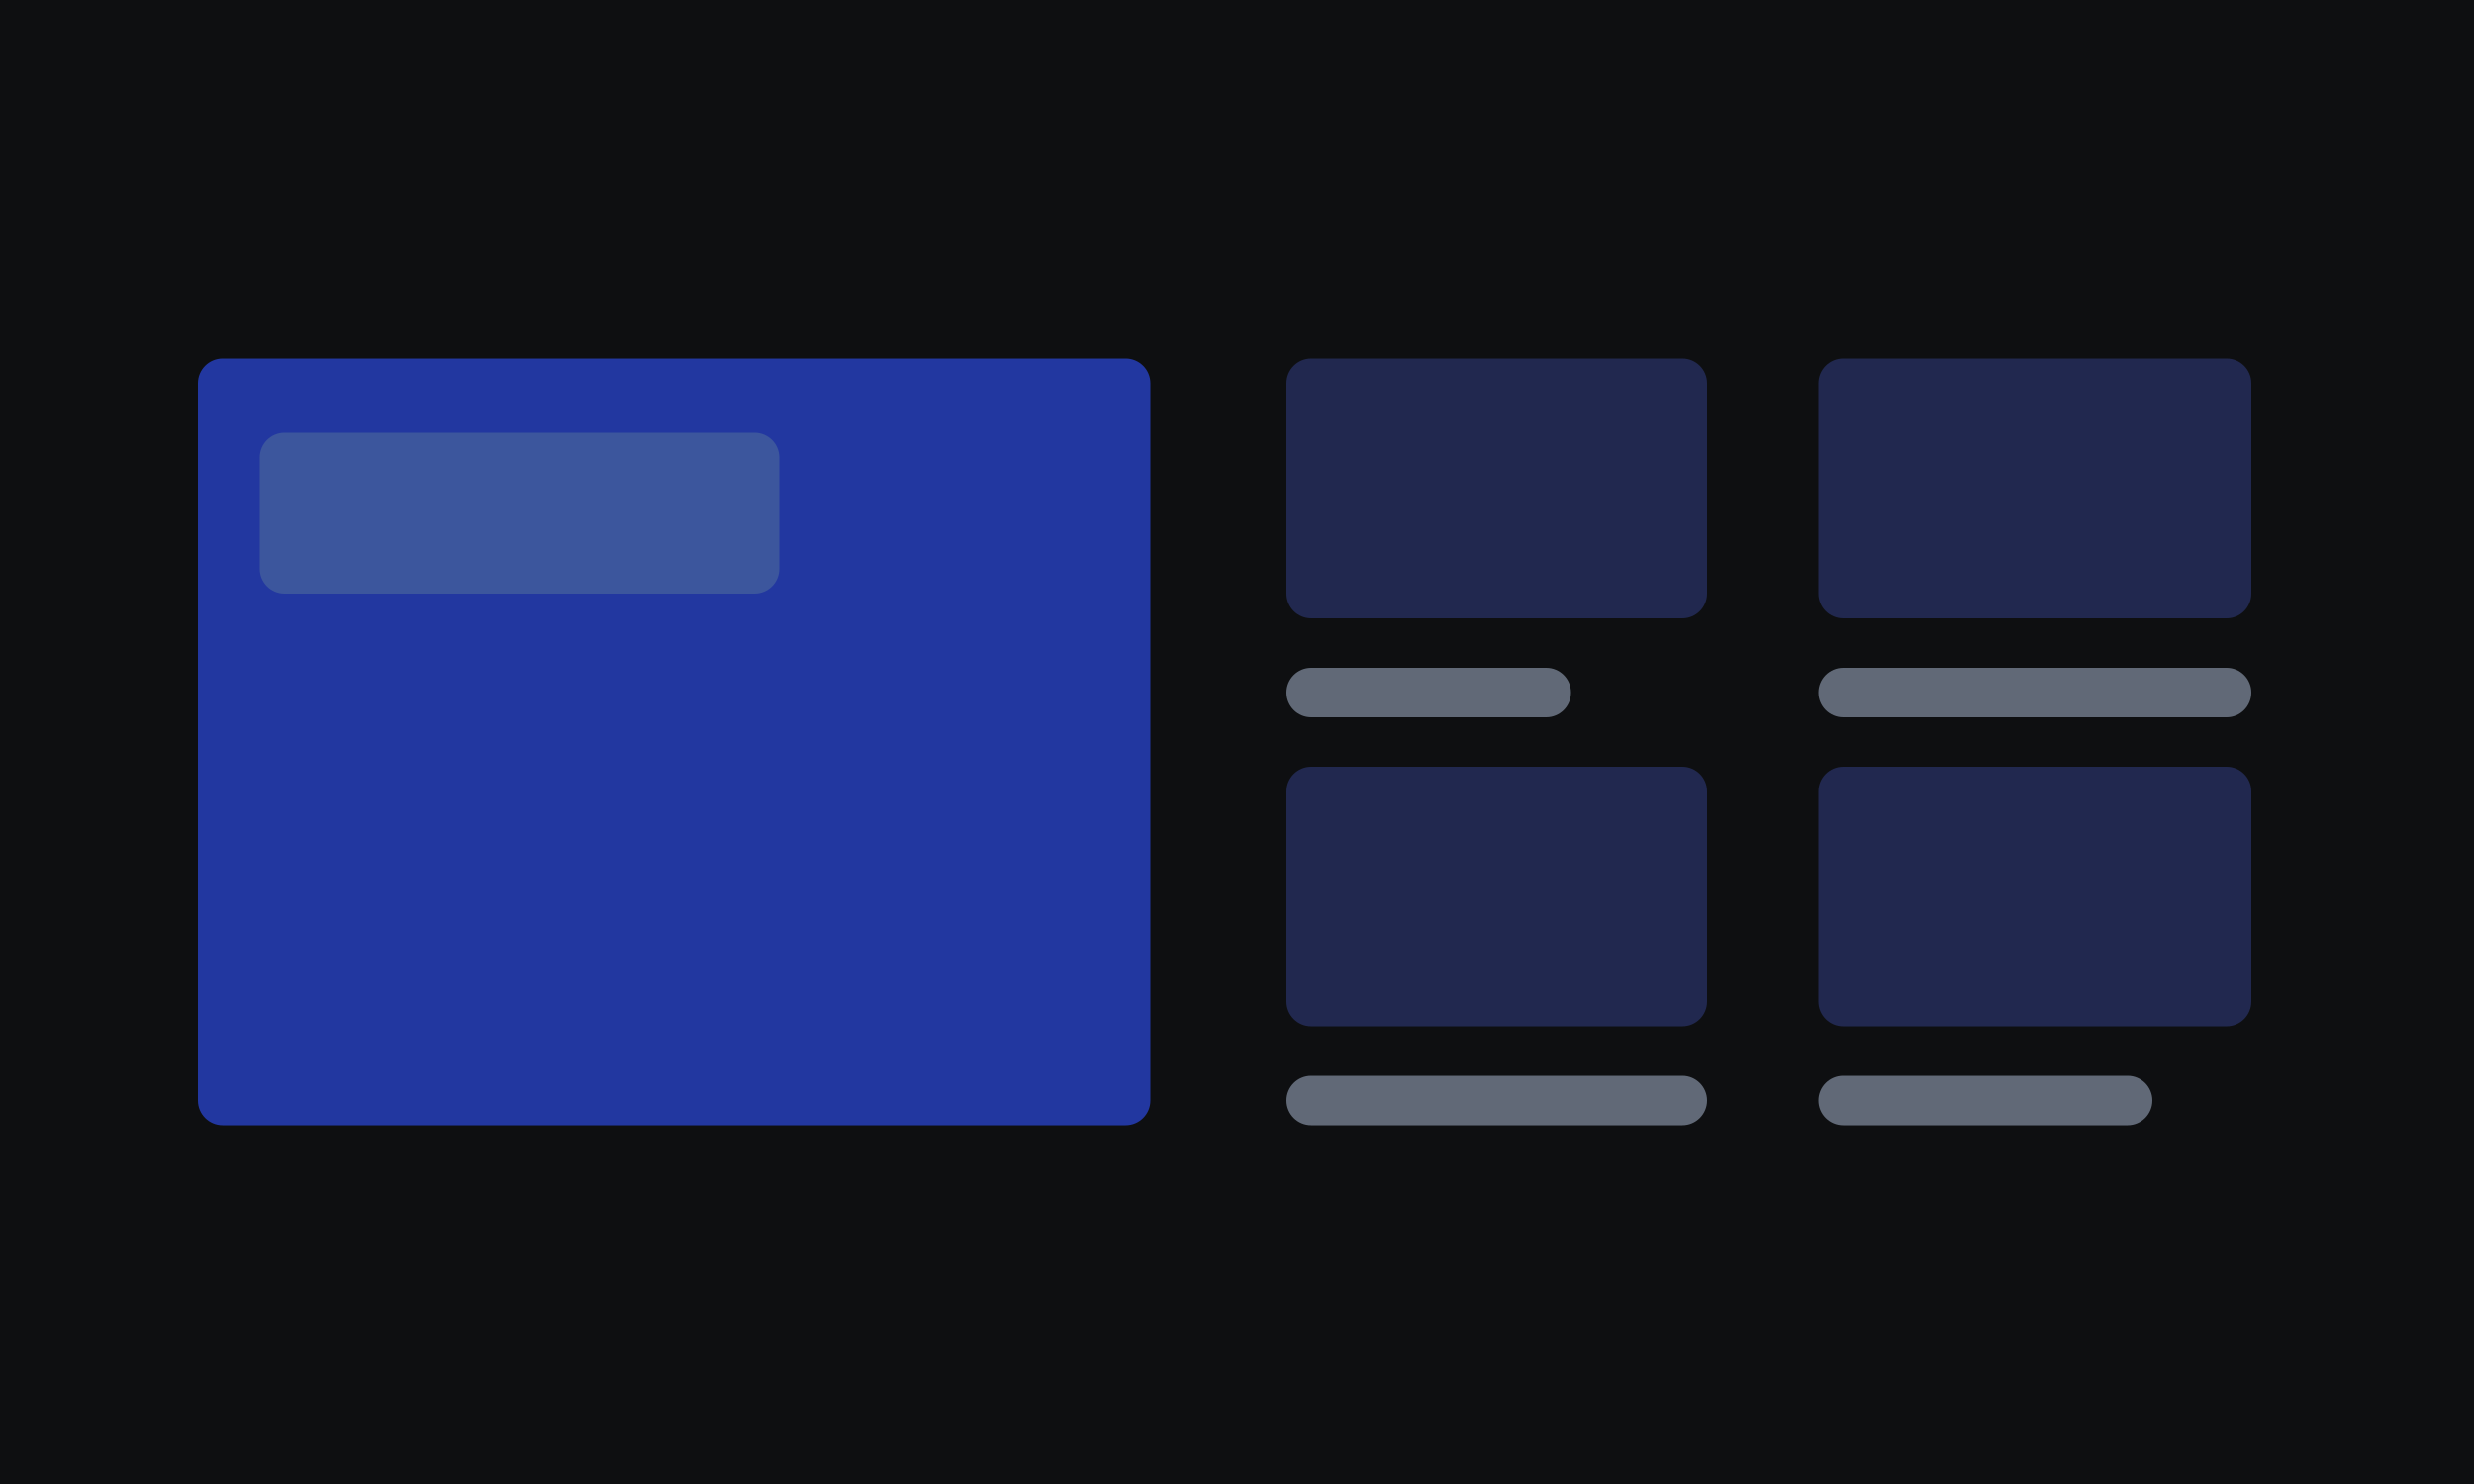
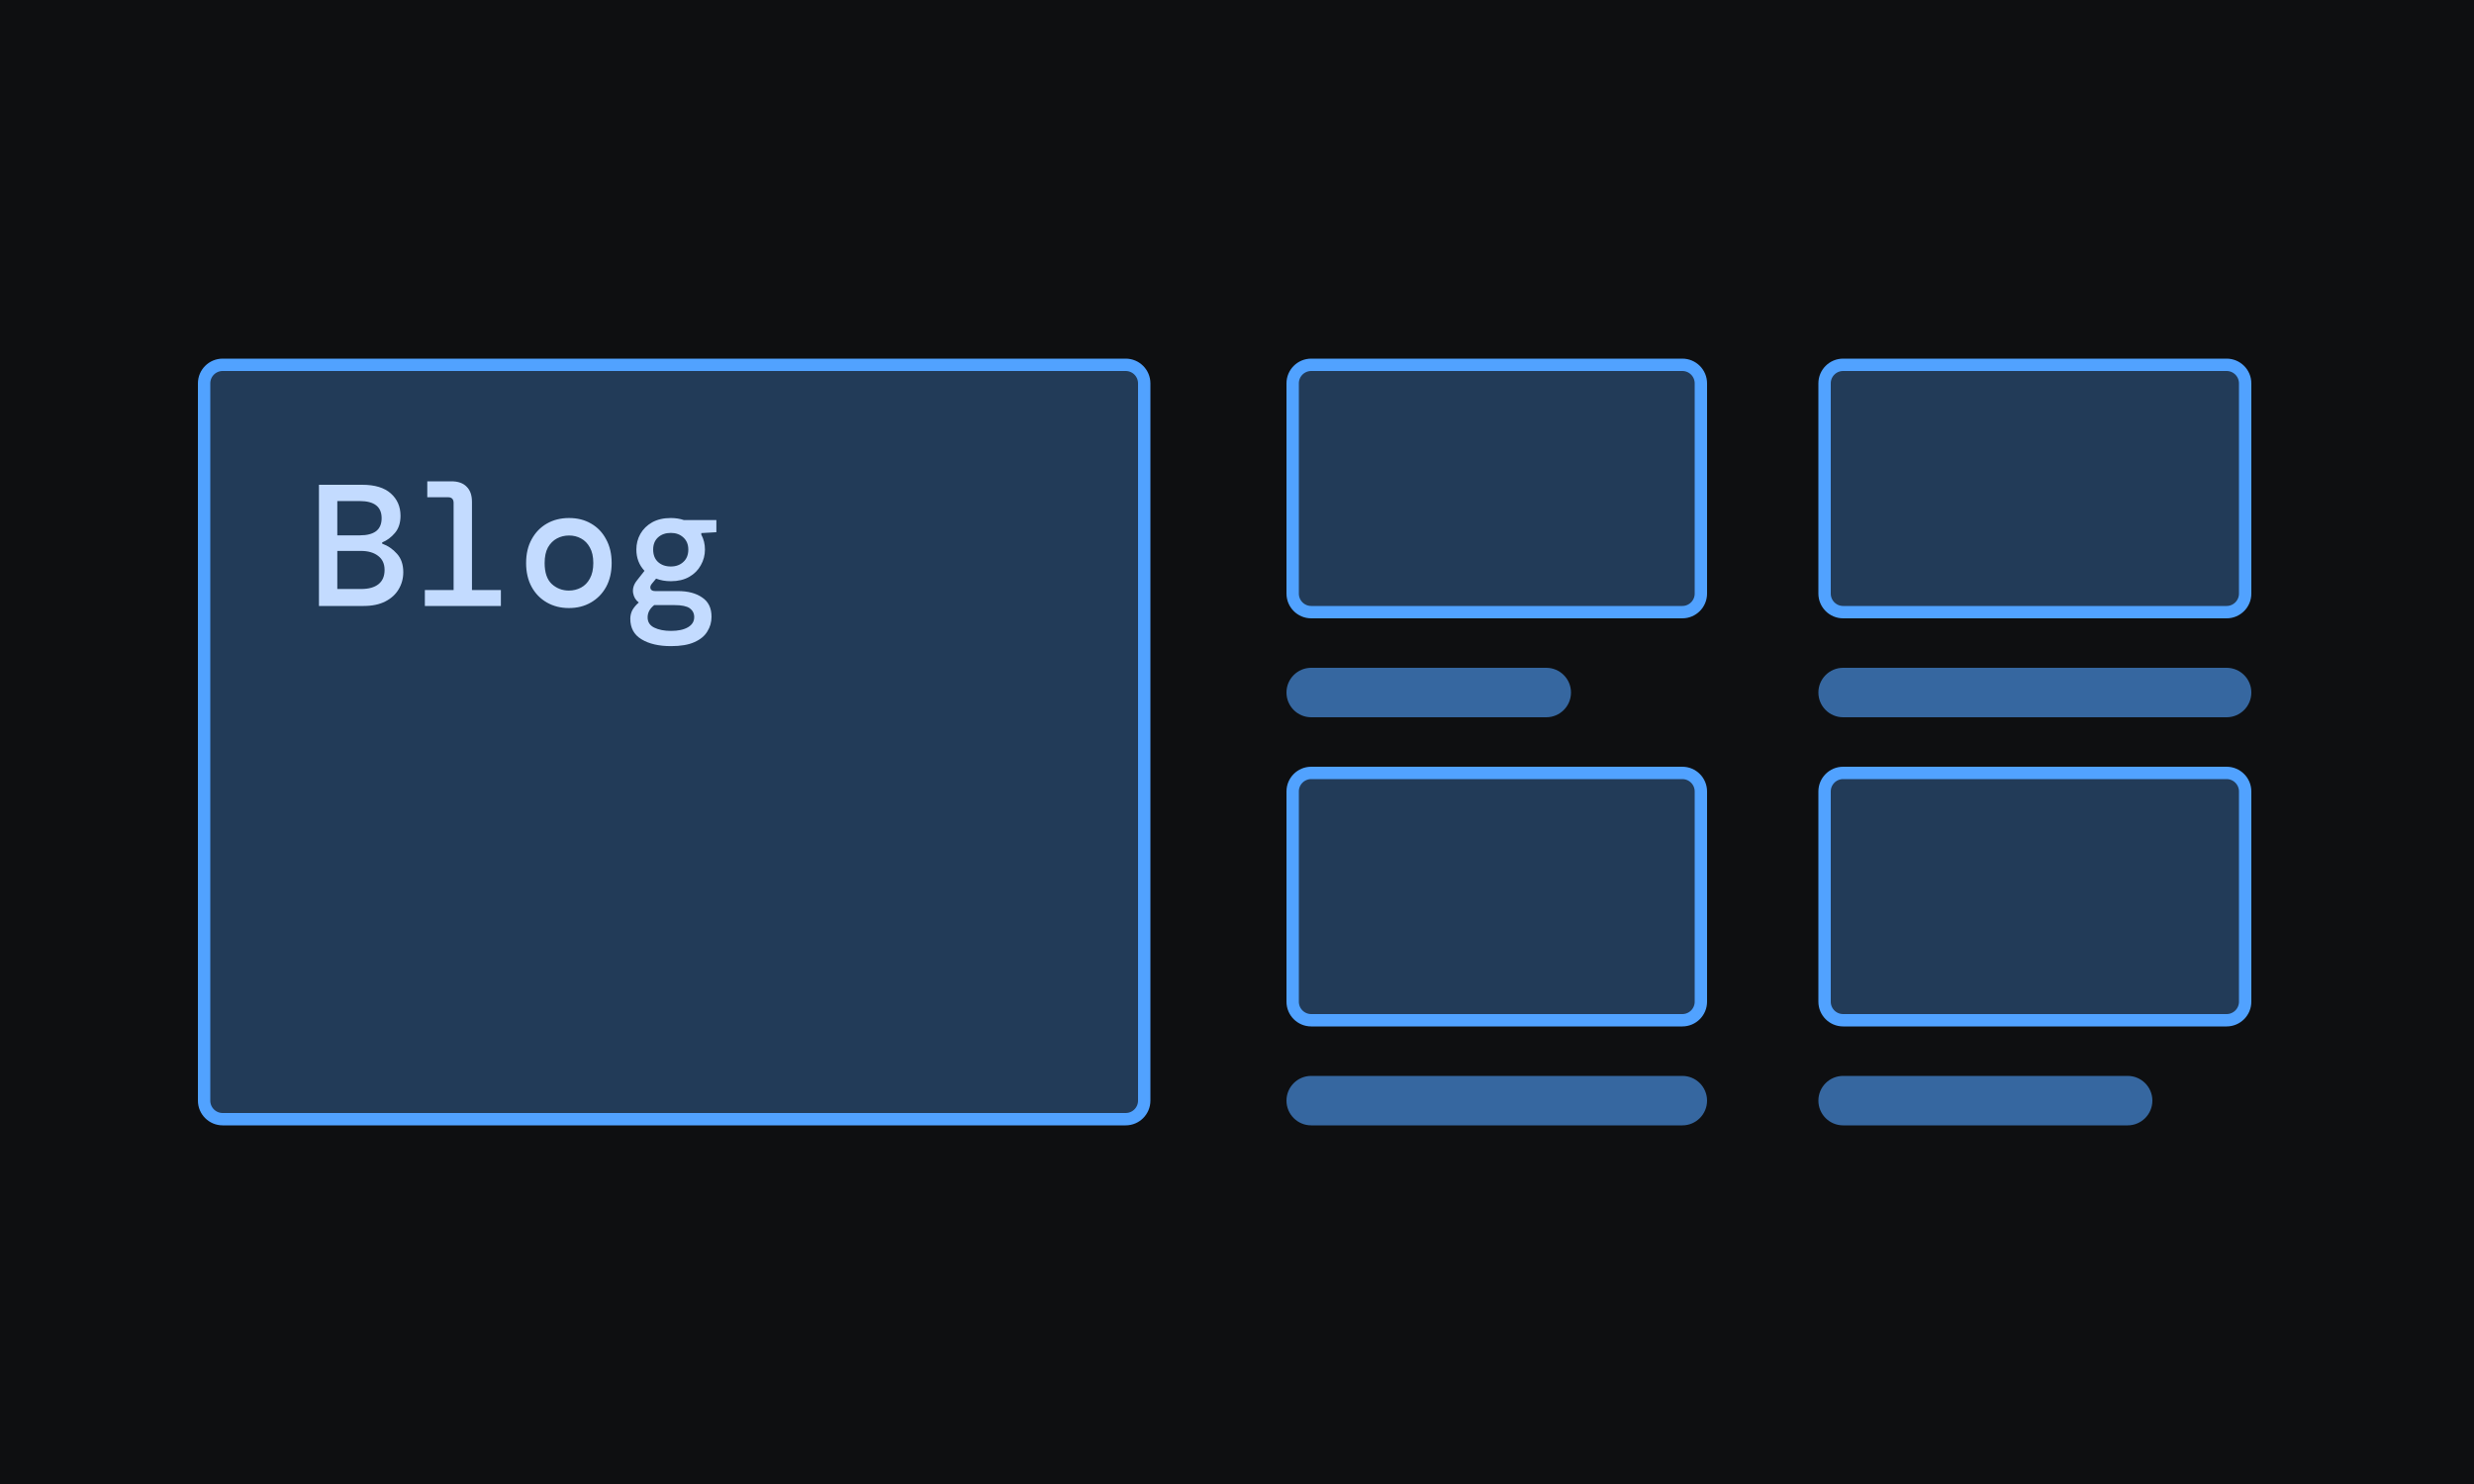
<svg xmlns="http://www.w3.org/2000/svg" width="200" height="120" viewBox="0 0 200 120" fill="none">
  <rect width="200" height="120" fill="#0E0F11" />
-   <rect x="16" y="29" width="77" height="62" rx="2" fill="#2F52FF" fill-opacity="0.6" />
-   <rect x="21" y="35" width="42" height="13" rx="2" fill="#4D6B9C" fill-opacity="0.6" />
-   <rect x="104" y="29" width="34" height="21" rx="2" fill="#2E3A78" fill-opacity="0.6" />
-   <rect x="104" y="62" width="34" height="21" rx="2" fill="#2E3A78" fill-opacity="0.6" />
-   <rect x="104" y="54" width="23" height="4" rx="2" fill="#98A5BA" fill-opacity="0.6" />
-   <rect x="104" y="87" width="34" height="4" rx="2" fill="#98A5BA" fill-opacity="0.6" />
-   <rect x="147" y="29" width="35" height="21" rx="2" fill="#2E3A78" fill-opacity="0.6" />
-   <rect x="147" y="62" width="35" height="21" rx="2" fill="#2E3A78" fill-opacity="0.6" />
-   <rect x="147" y="54" width="35" height="4" rx="2" fill="#98A5BA" fill-opacity="0.6" />
-   <rect x="147" y="87" width="27" height="4" rx="2" fill="#98A5BA" fill-opacity="0.6" />
+   <rect x="16.5" y="29.5" width="76" height="61" rx="1.5" fill="#51A2FF" fill-opacity="0.3" stroke="#51A2FF" />
+   <rect x="104.5" y="29.5" width="33" height="20" rx="1.5" fill="#51A2FF" fill-opacity="0.3" stroke="#51A2FF" />
+   <rect x="104.5" y="62.5" width="33" height="20" rx="1.5" fill="#51A2FF" fill-opacity="0.3" stroke="#51A2FF" />
+   <rect x="104" y="54" width="23" height="4" rx="2" fill="#51A2FF" fill-opacity="0.6" />
+   <rect x="104" y="87" width="34" height="4" rx="2" fill="#51A2FF" fill-opacity="0.6" />
+   <rect x="147.5" y="29.5" width="34" height="20" rx="1.5" fill="#51A2FF" fill-opacity="0.3" stroke="#51A2FF" />
+   <rect x="147.5" y="62.5" width="34" height="20" rx="1.5" fill="#51A2FF" fill-opacity="0.3" stroke="#51A2FF" />
+   <rect x="147" y="54" width="35" height="4" rx="2" fill="#51A2FF" fill-opacity="0.6" />
+   <rect x="147" y="87" width="27" height="4" rx="2" fill="#51A2FF" fill-opacity="0.6" />
+   <path d="M25.784 49V39.2H29.284C30.301 39.2 31.071 39.433 31.594 39.9C32.117 40.367 32.378 40.969 32.378 41.706C32.378 42.275 32.229 42.737 31.93 43.092C31.631 43.447 31.286 43.703 30.894 43.862V43.96C31.361 44.128 31.762 44.403 32.098 44.786C32.434 45.159 32.602 45.654 32.602 46.27C32.602 46.774 32.476 47.236 32.224 47.656C31.981 48.067 31.622 48.393 31.146 48.636C30.67 48.879 30.087 49 29.396 49H25.784ZM27.268 43.288H29.102C29.671 43.288 30.105 43.176 30.404 42.952C30.703 42.719 30.852 42.369 30.852 41.902C30.852 40.978 30.259 40.516 29.074 40.516H27.268V43.288ZM27.268 47.628H29.2C29.807 47.628 30.273 47.497 30.6 47.236C30.927 46.975 31.09 46.592 31.09 46.088C31.09 45.593 30.917 45.215 30.572 44.954C30.227 44.683 29.76 44.548 29.172 44.548H27.268V47.628ZM34.346 49V47.712H36.67V40.67C36.67 40.362 36.521 40.208 36.222 40.208H34.542V38.92H36.489C37.03 38.92 37.441 39.065 37.721 39.354C38.01 39.634 38.154 40.045 38.154 40.586V47.712H40.492V49H34.346ZM45.989 49.168C45.326 49.168 44.734 49.019 44.211 48.72C43.688 48.421 43.278 48.001 42.979 47.46C42.68 46.909 42.531 46.265 42.531 45.528C42.531 44.791 42.68 44.151 42.979 43.61C43.278 43.059 43.688 42.635 44.211 42.336C44.734 42.037 45.331 41.888 46.003 41.888C46.675 41.888 47.268 42.037 47.781 42.336C48.304 42.635 48.71 43.059 48.999 43.61C49.298 44.151 49.447 44.791 49.447 45.528C49.447 46.265 49.298 46.909 48.999 47.46C48.7 48.001 48.29 48.421 47.767 48.72C47.254 49.019 46.661 49.168 45.989 49.168ZM45.989 47.754C46.344 47.754 46.67 47.675 46.969 47.516C47.268 47.357 47.506 47.115 47.683 46.788C47.87 46.452 47.963 46.032 47.963 45.528C47.963 45.015 47.87 44.595 47.683 44.268C47.506 43.941 47.268 43.699 46.969 43.54C46.68 43.381 46.358 43.302 46.003 43.302C45.648 43.302 45.322 43.381 45.023 43.54C44.724 43.699 44.482 43.941 44.295 44.268C44.118 44.595 44.029 45.015 44.029 45.528C44.029 46.293 44.22 46.858 44.603 47.222C44.995 47.577 45.457 47.754 45.989 47.754ZM54.23 46.998C53.8 46.998 53.404 46.928 53.04 46.788L52.69 47.208C52.578 47.348 52.545 47.483 52.592 47.614C52.648 47.735 52.774 47.796 52.97 47.796H54.804C55.616 47.796 56.269 47.969 56.764 48.314C57.268 48.65 57.52 49.168 57.52 49.868C57.52 50.307 57.408 50.703 57.184 51.058C56.969 51.422 56.619 51.711 56.134 51.926C55.658 52.141 55.028 52.248 54.244 52.248C53.254 52.248 52.456 52.061 51.85 51.688C51.252 51.324 50.954 50.773 50.954 50.036C50.954 49.775 51.014 49.532 51.136 49.308C51.266 49.093 51.434 48.897 51.64 48.72C51.388 48.533 51.234 48.272 51.178 47.936C51.131 47.591 51.234 47.259 51.486 46.942L52.102 46.158C51.663 45.691 51.444 45.117 51.444 44.436C51.444 43.979 51.551 43.559 51.766 43.176C51.99 42.784 52.307 42.471 52.718 42.238C53.138 42.005 53.642 41.888 54.23 41.888C54.612 41.888 54.967 41.944 55.294 42.056H57.912V43.036L56.694 43.106V43.232C56.89 43.596 56.988 43.997 56.988 44.436C56.988 44.893 56.876 45.318 56.652 45.71C56.437 46.102 56.124 46.415 55.714 46.648C55.303 46.881 54.808 46.998 54.23 46.998ZM54.23 45.808C54.64 45.808 54.976 45.687 55.238 45.444C55.508 45.201 55.644 44.865 55.644 44.436C55.644 44.025 55.508 43.699 55.238 43.456C54.976 43.213 54.64 43.092 54.23 43.092C53.81 43.092 53.464 43.213 53.194 43.456C52.932 43.699 52.802 44.025 52.802 44.436C52.802 44.865 52.932 45.201 53.194 45.444C53.464 45.687 53.81 45.808 54.23 45.808ZM52.354 49.924C52.354 50.297 52.531 50.573 52.886 50.75C53.25 50.927 53.702 51.016 54.244 51.016C54.822 51.016 55.28 50.918 55.616 50.722C55.952 50.526 56.12 50.251 56.12 49.896C56.12 49.597 55.998 49.359 55.756 49.182C55.513 49.014 55.102 48.93 54.524 48.93H52.886C52.531 49.21 52.354 49.541 52.354 49.924Z" fill="#C3DBFF" />
</svg>
